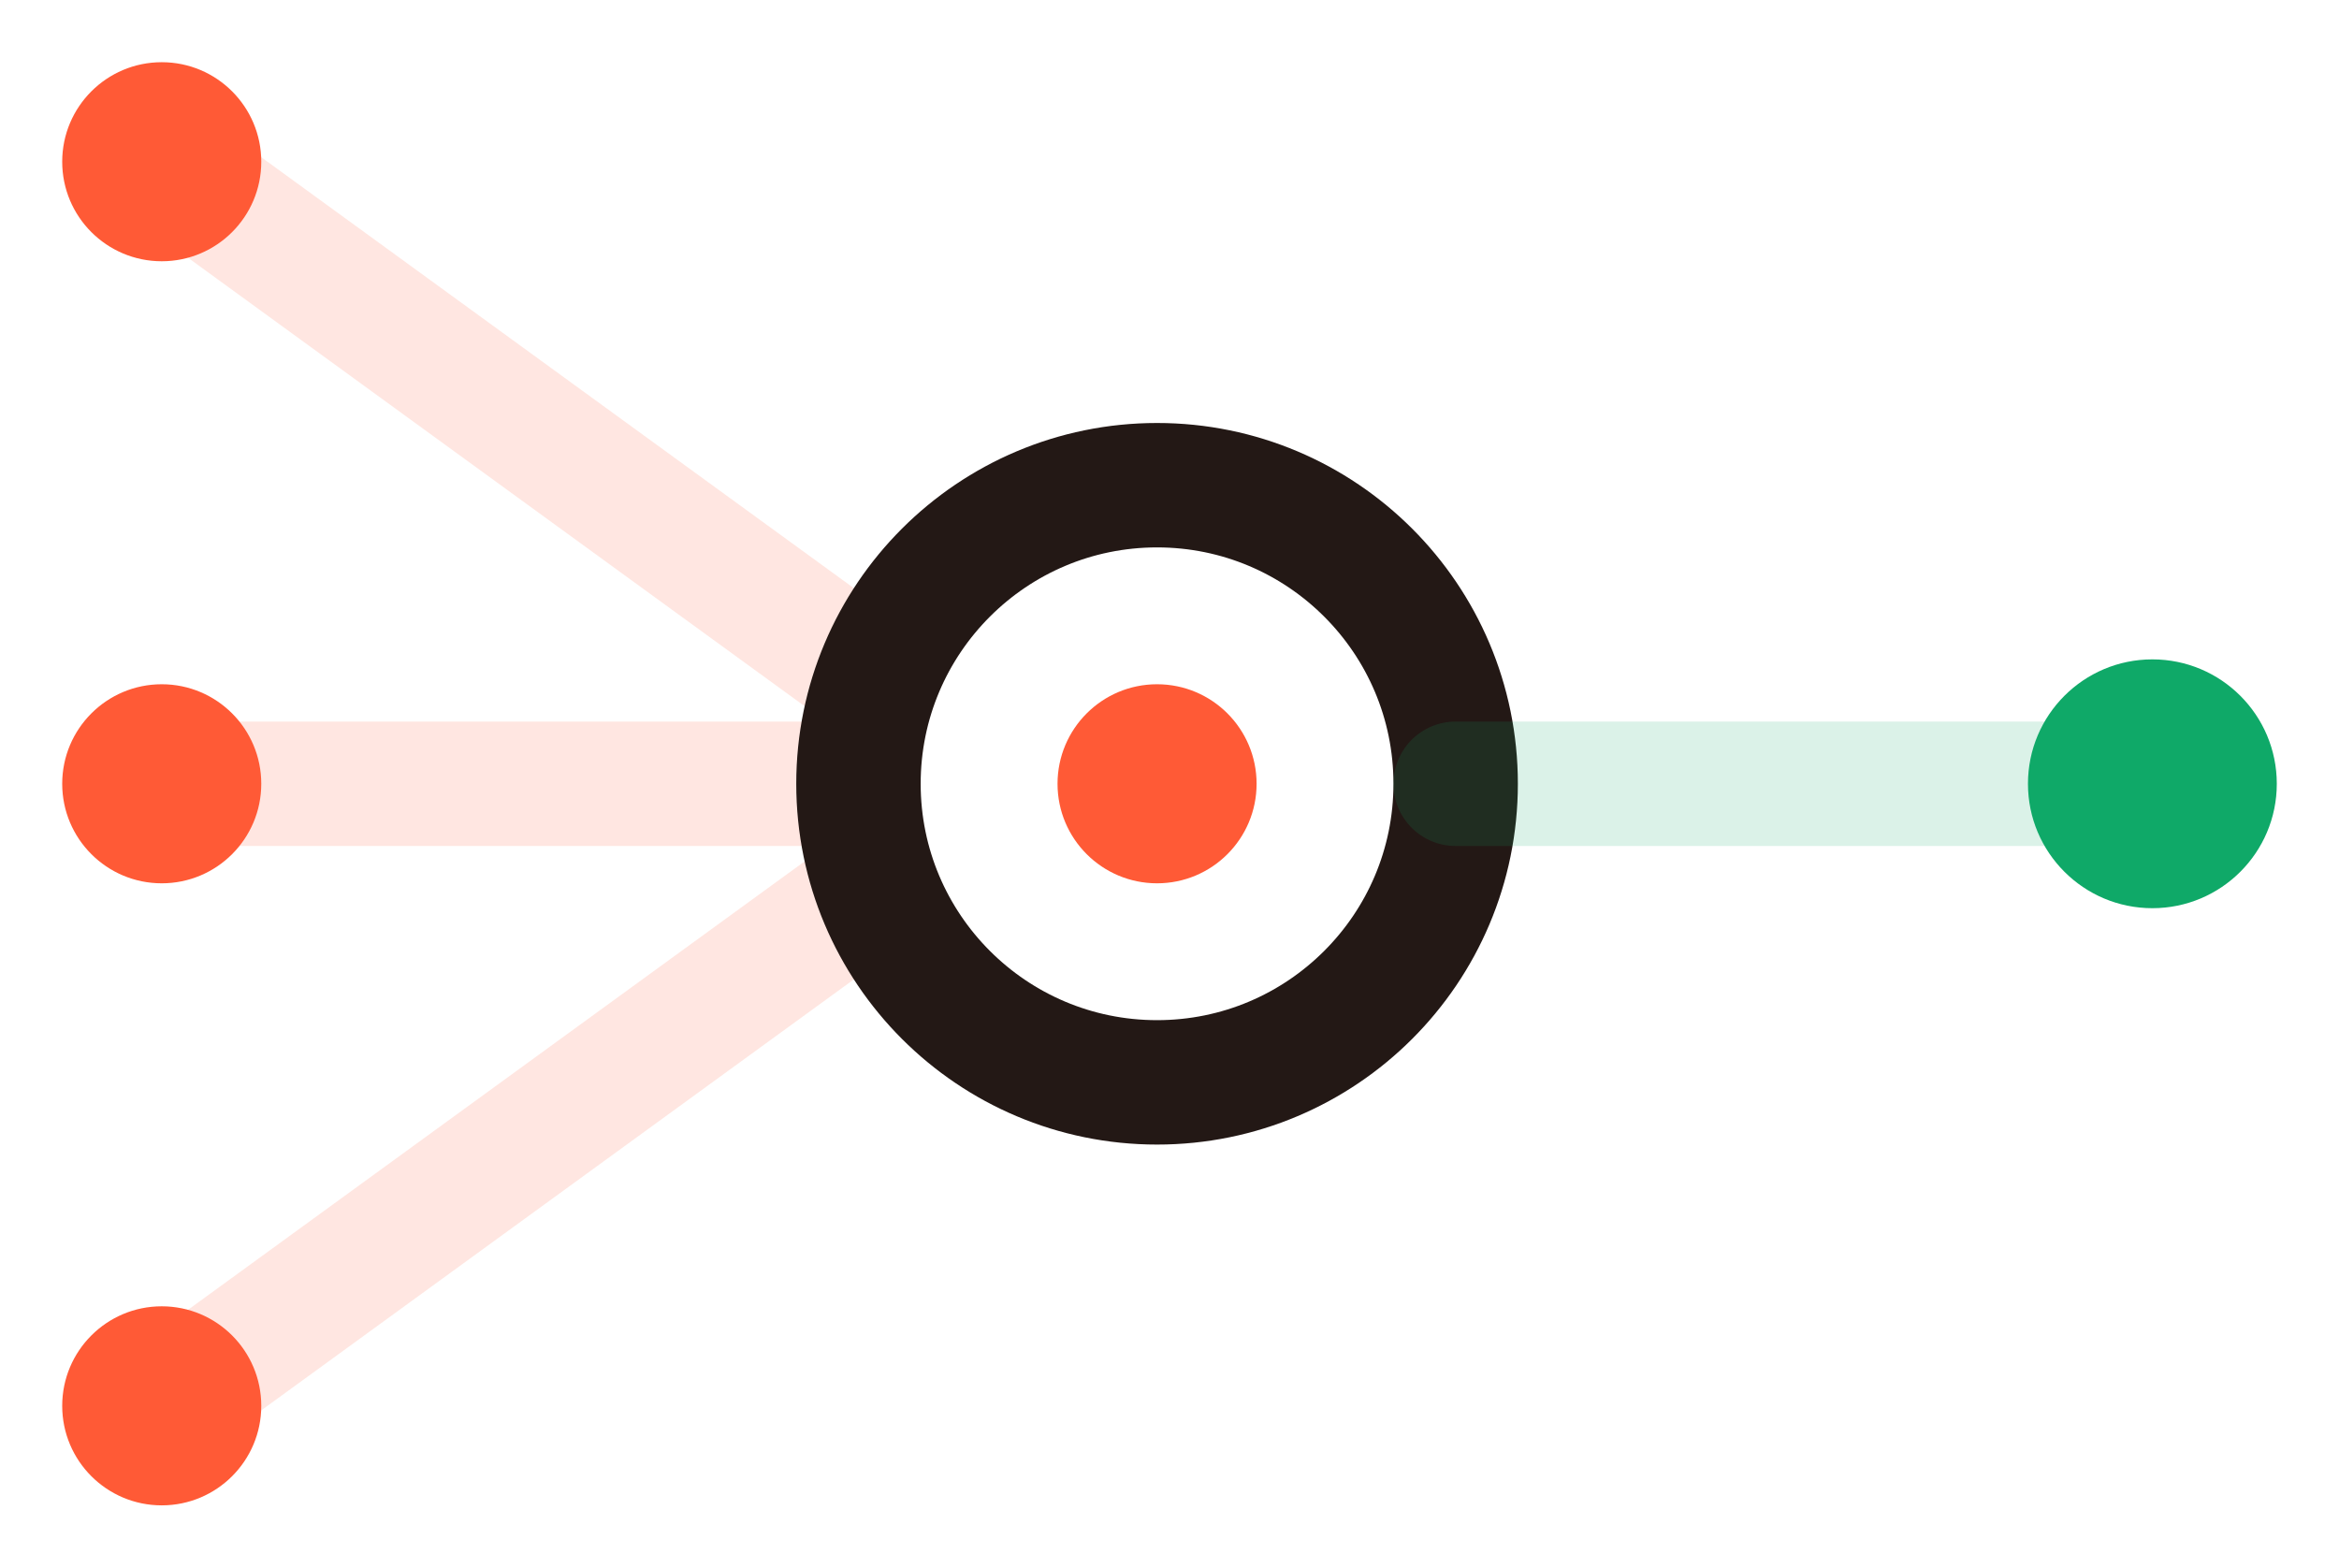
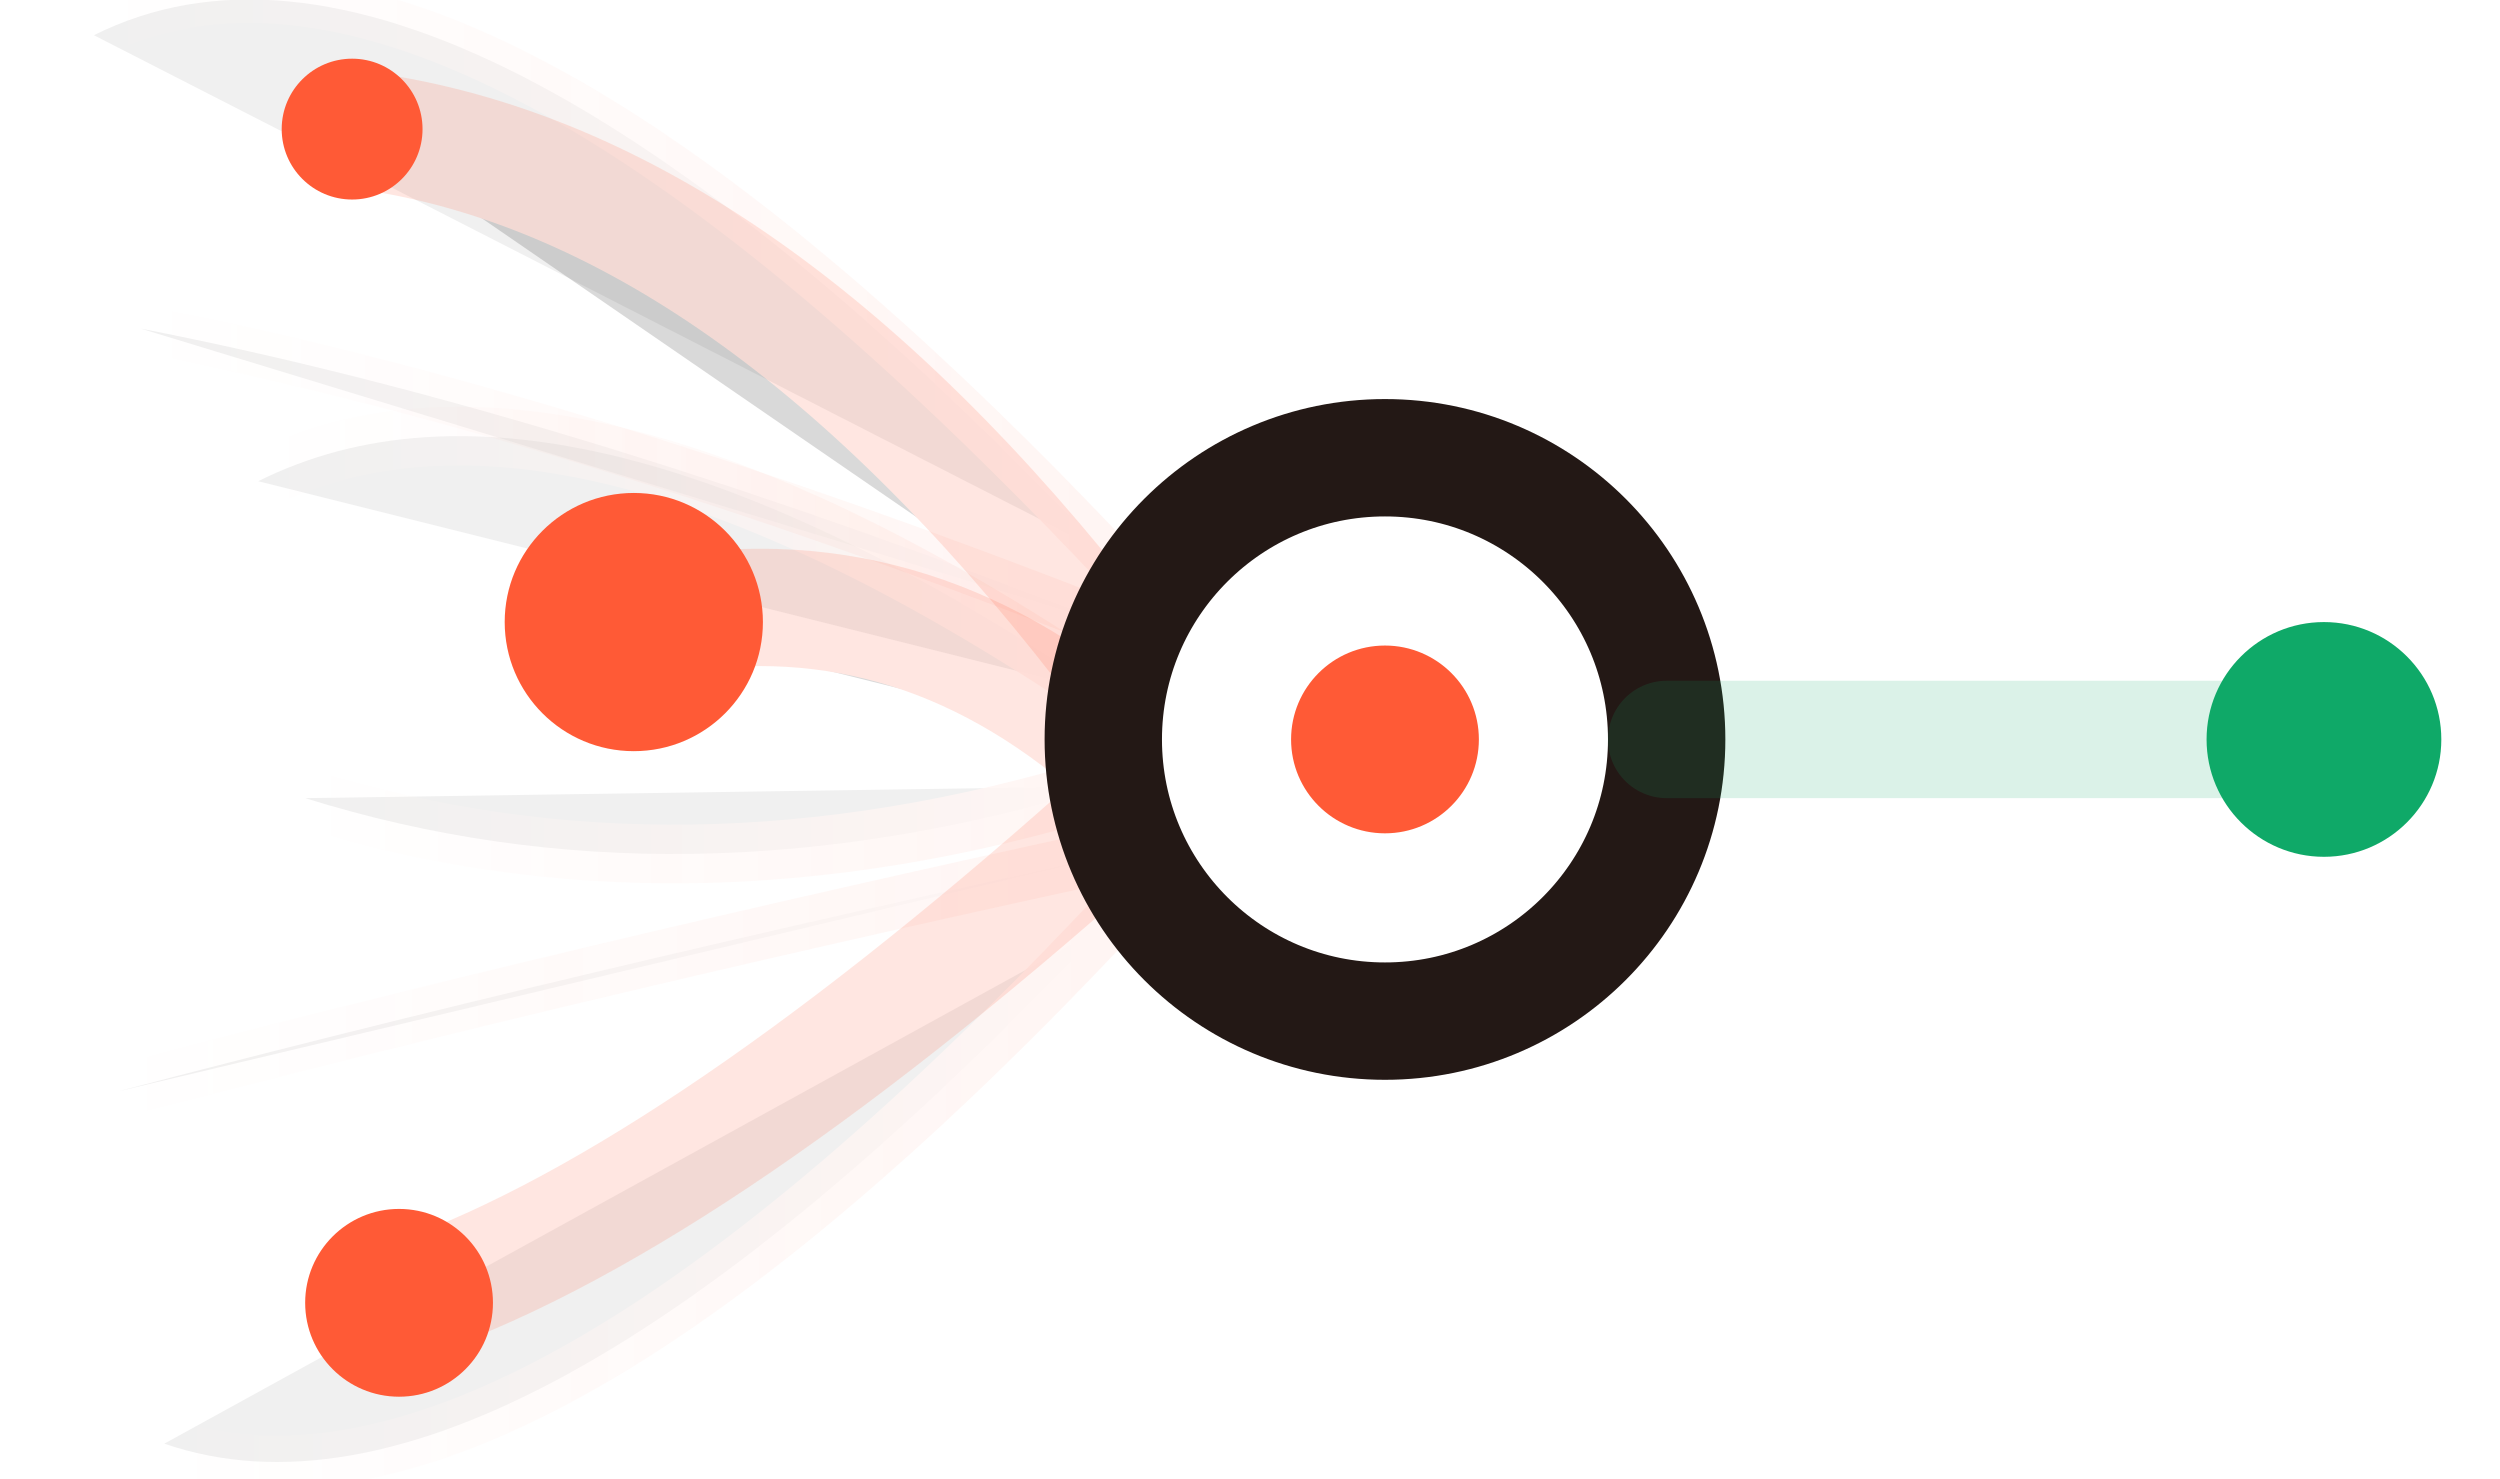
- <svg xmlns="http://www.w3.org/2000/svg" viewBox="27 57 188 126">
-   <path d="M40 70 L95 110" stroke="#ff5a36" stroke-width="10" stroke-linecap="round" opacity="0.15" />
-   <path d="M40 120 L95 120" stroke="#ff5a36" stroke-width="10" stroke-linecap="round" opacity="0.15" />
-   <path d="M40 170 L95 130" stroke="#ff5a36" stroke-width="10" stroke-linecap="round" opacity="0.15" />
-   <circle cx="40" cy="70" r="8" fill="#ff5a36" />
-   <circle cx="40" cy="120" r="8" fill="#ff5a36" />
-   <circle cx="40" cy="170" r="8" fill="#ff5a36" />
+ <svg xmlns="http://www.w3.org/2000/svg" viewBox="2 57 213 126">
+   <defs>
+     <linearGradient id="branch-fade-sienna" x1="0%" y1="0%" x2="100%" y2="0%">
+       <stop offset="0%" stop-color="#ff5a36" stop-opacity="0" />
+       <stop offset="100%" stop-color="#ff5a36" stop-opacity="1" />
+     </linearGradient>
+   </defs>
+   <path d="M 10 60 Q 40 45 96 104" stroke="url(#branch-fade-sienna)" stroke-width="4" stroke-linecap="round" opacity="0.06" />
+   <path d="M 14 85 Q 50 92 96 110" stroke="url(#branch-fade-sienna)" stroke-width="4" stroke-linecap="round" opacity="0.06" />
+   <path d="M 24 98 Q 50 85 96 116" stroke="url(#branch-fade-sienna)" stroke-width="5" stroke-linecap="round" opacity="0.06" />
+   <path d="M 28 125 Q 60 135 96 124" stroke="url(#branch-fade-sienna)" stroke-width="5" stroke-linecap="round" opacity="0.06" />
+   <path d="M 12 150 Q 50 140 96 130" stroke="url(#branch-fade-sienna)" stroke-width="4.5" stroke-linecap="round" opacity="0.06" />
+   <path d="M 16 180 Q 45 190 96 136" stroke="url(#branch-fade-sienna)" stroke-width="4.5" stroke-linecap="round" opacity="0.06" />
+   <path d="M 32 68 Q 65 72 96 112" stroke="#ff5a36" stroke-width="10" stroke-linecap="round" opacity="0.15" />
+   <path d="M 56 110 Q 78 105 96 120" stroke="#ff5a36" stroke-width="10" stroke-linecap="round" opacity="0.15" />
+   <path d="M 36 168 Q 60 160 96 128" stroke="#ff5a36" stroke-width="10" stroke-linecap="round" opacity="0.15" />
+   <circle cx="32" cy="68" r="6" fill="#ff5a36" />
+   <circle cx="56" cy="110" r="11" fill="#ff5a36" />
+   <circle cx="36" cy="168" r="8" fill="#ff5a36" />
  <circle cx="120" cy="120" r="24" fill="transparent" stroke="#231815" stroke-width="10" />
  <circle cx="120" cy="120" r="8" fill="#ff5a36" />
  <path d="M144 120 L195 120" stroke="#0FA968" stroke-width="10" stroke-linecap="round" opacity="0.15" />
  <circle cx="200" cy="120" r="10" fill="#0FA968" />
</svg>
